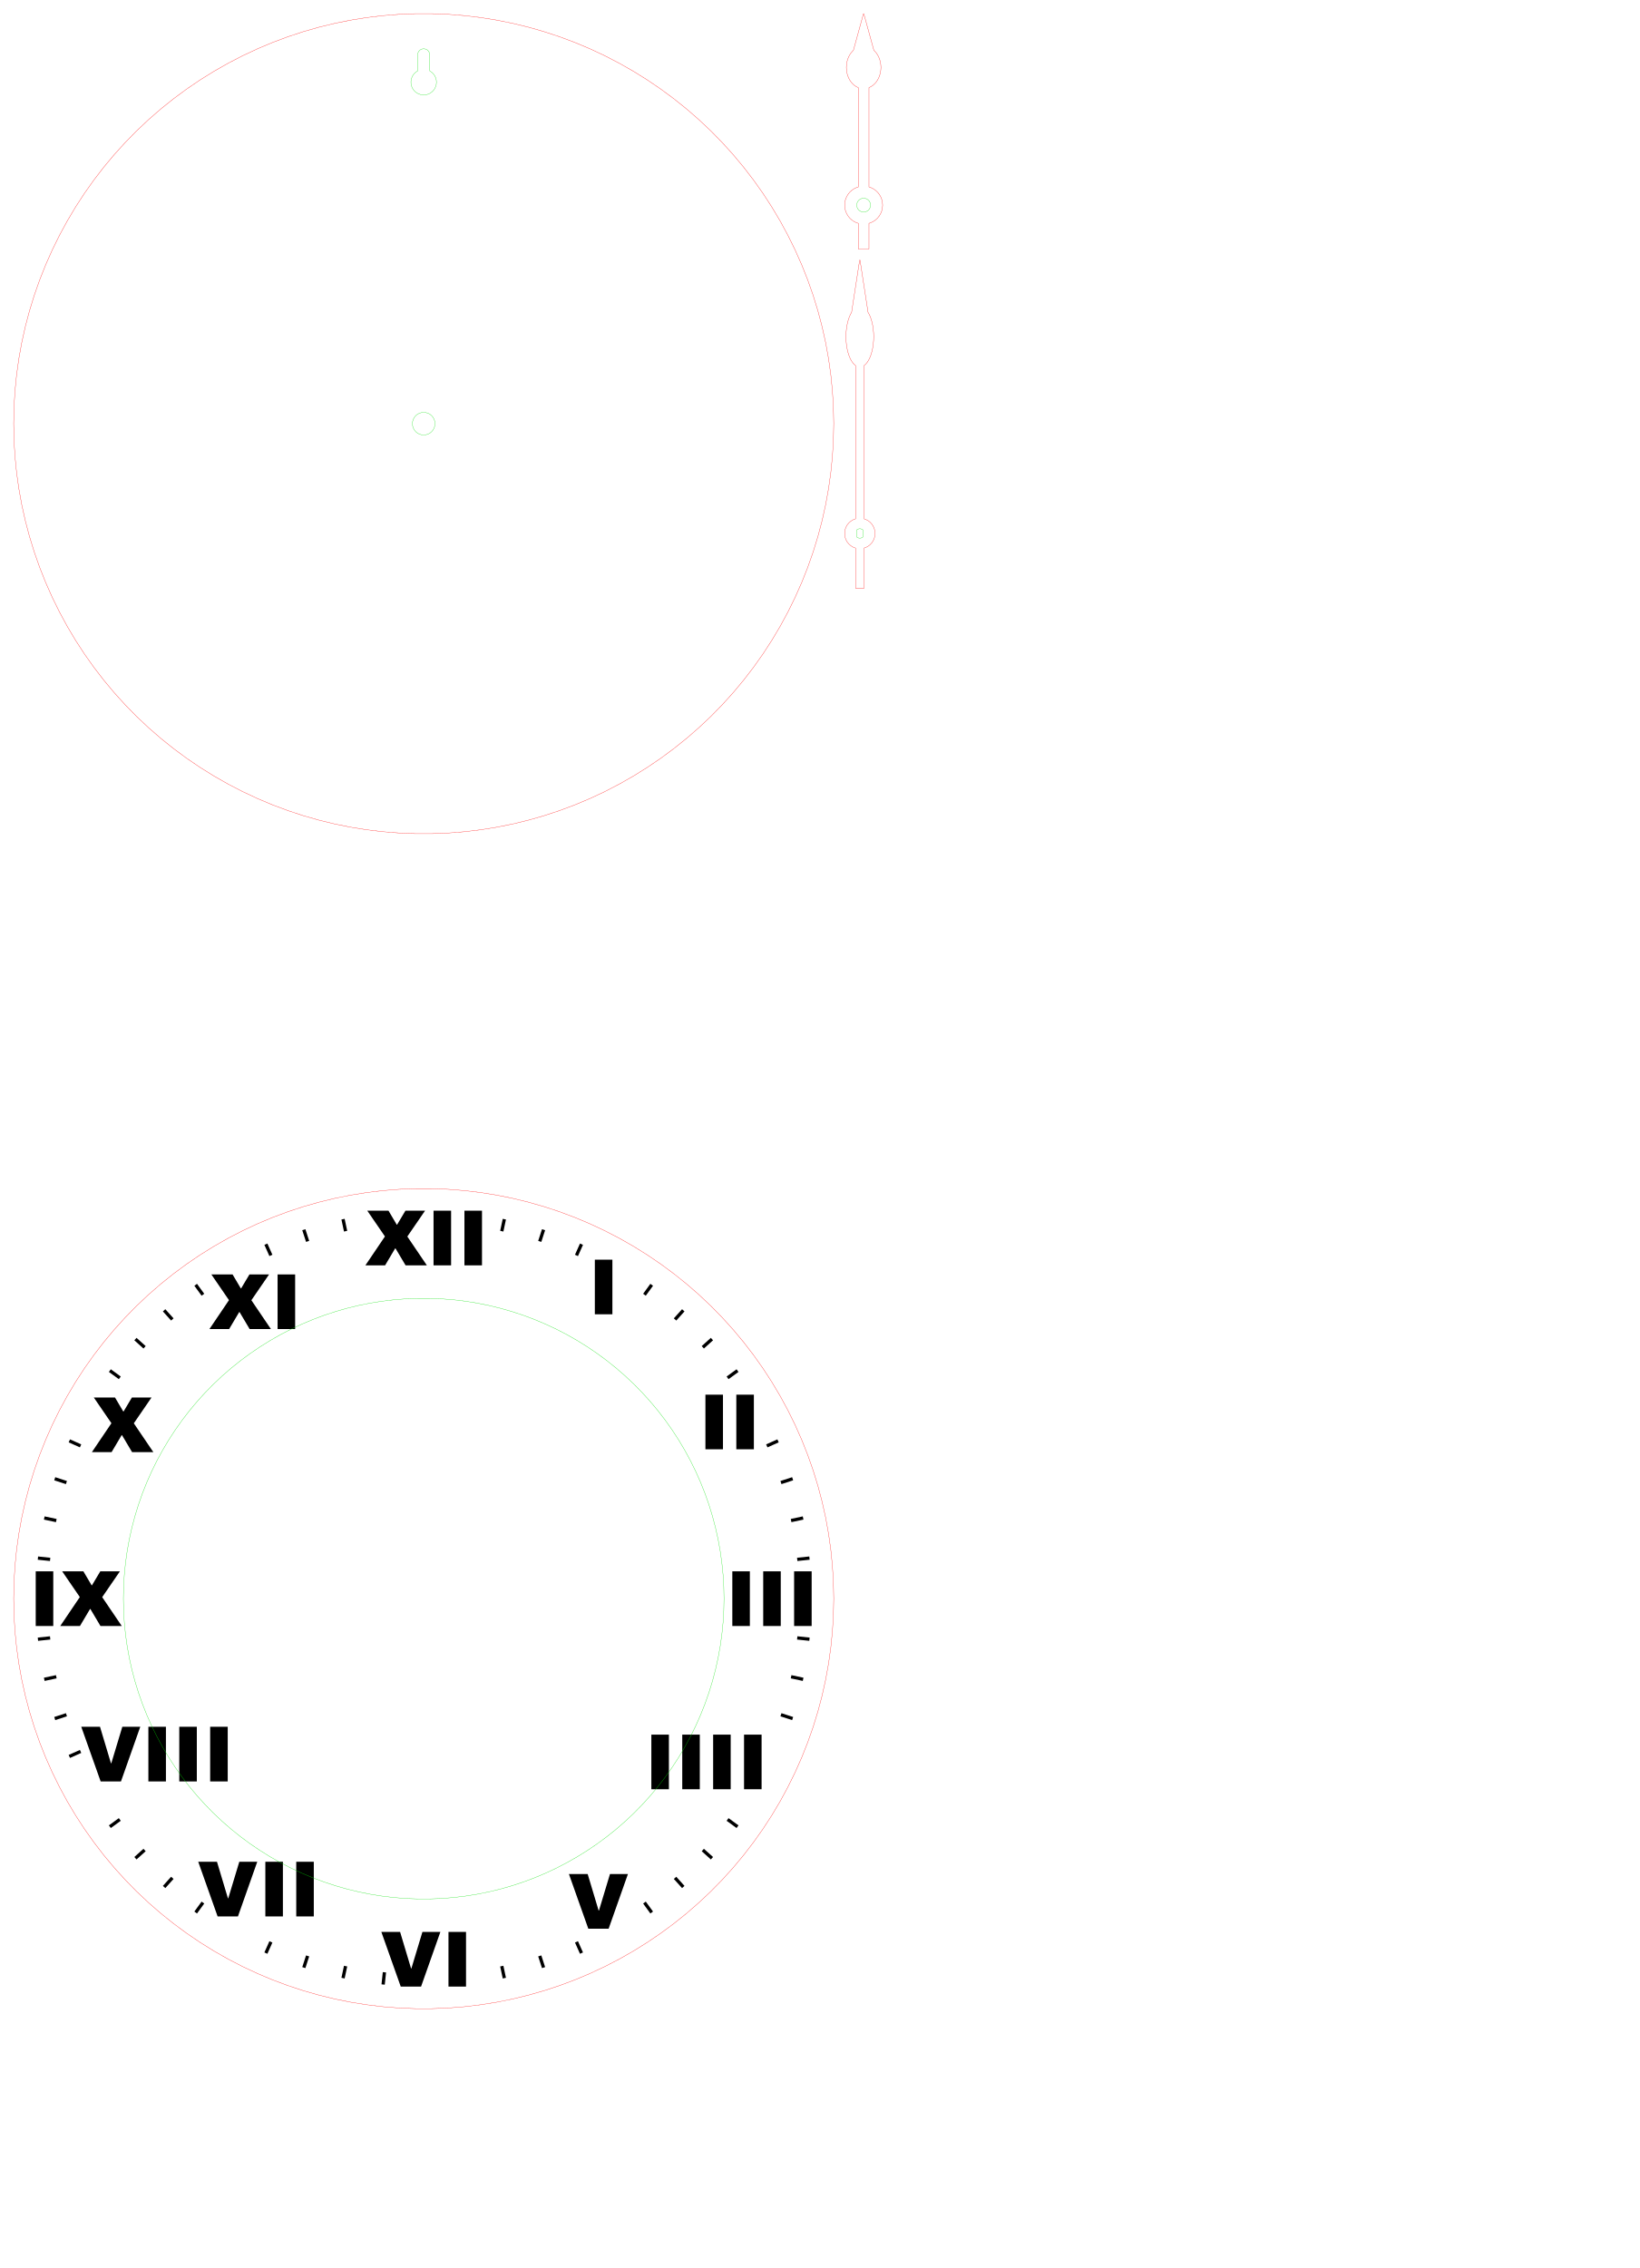
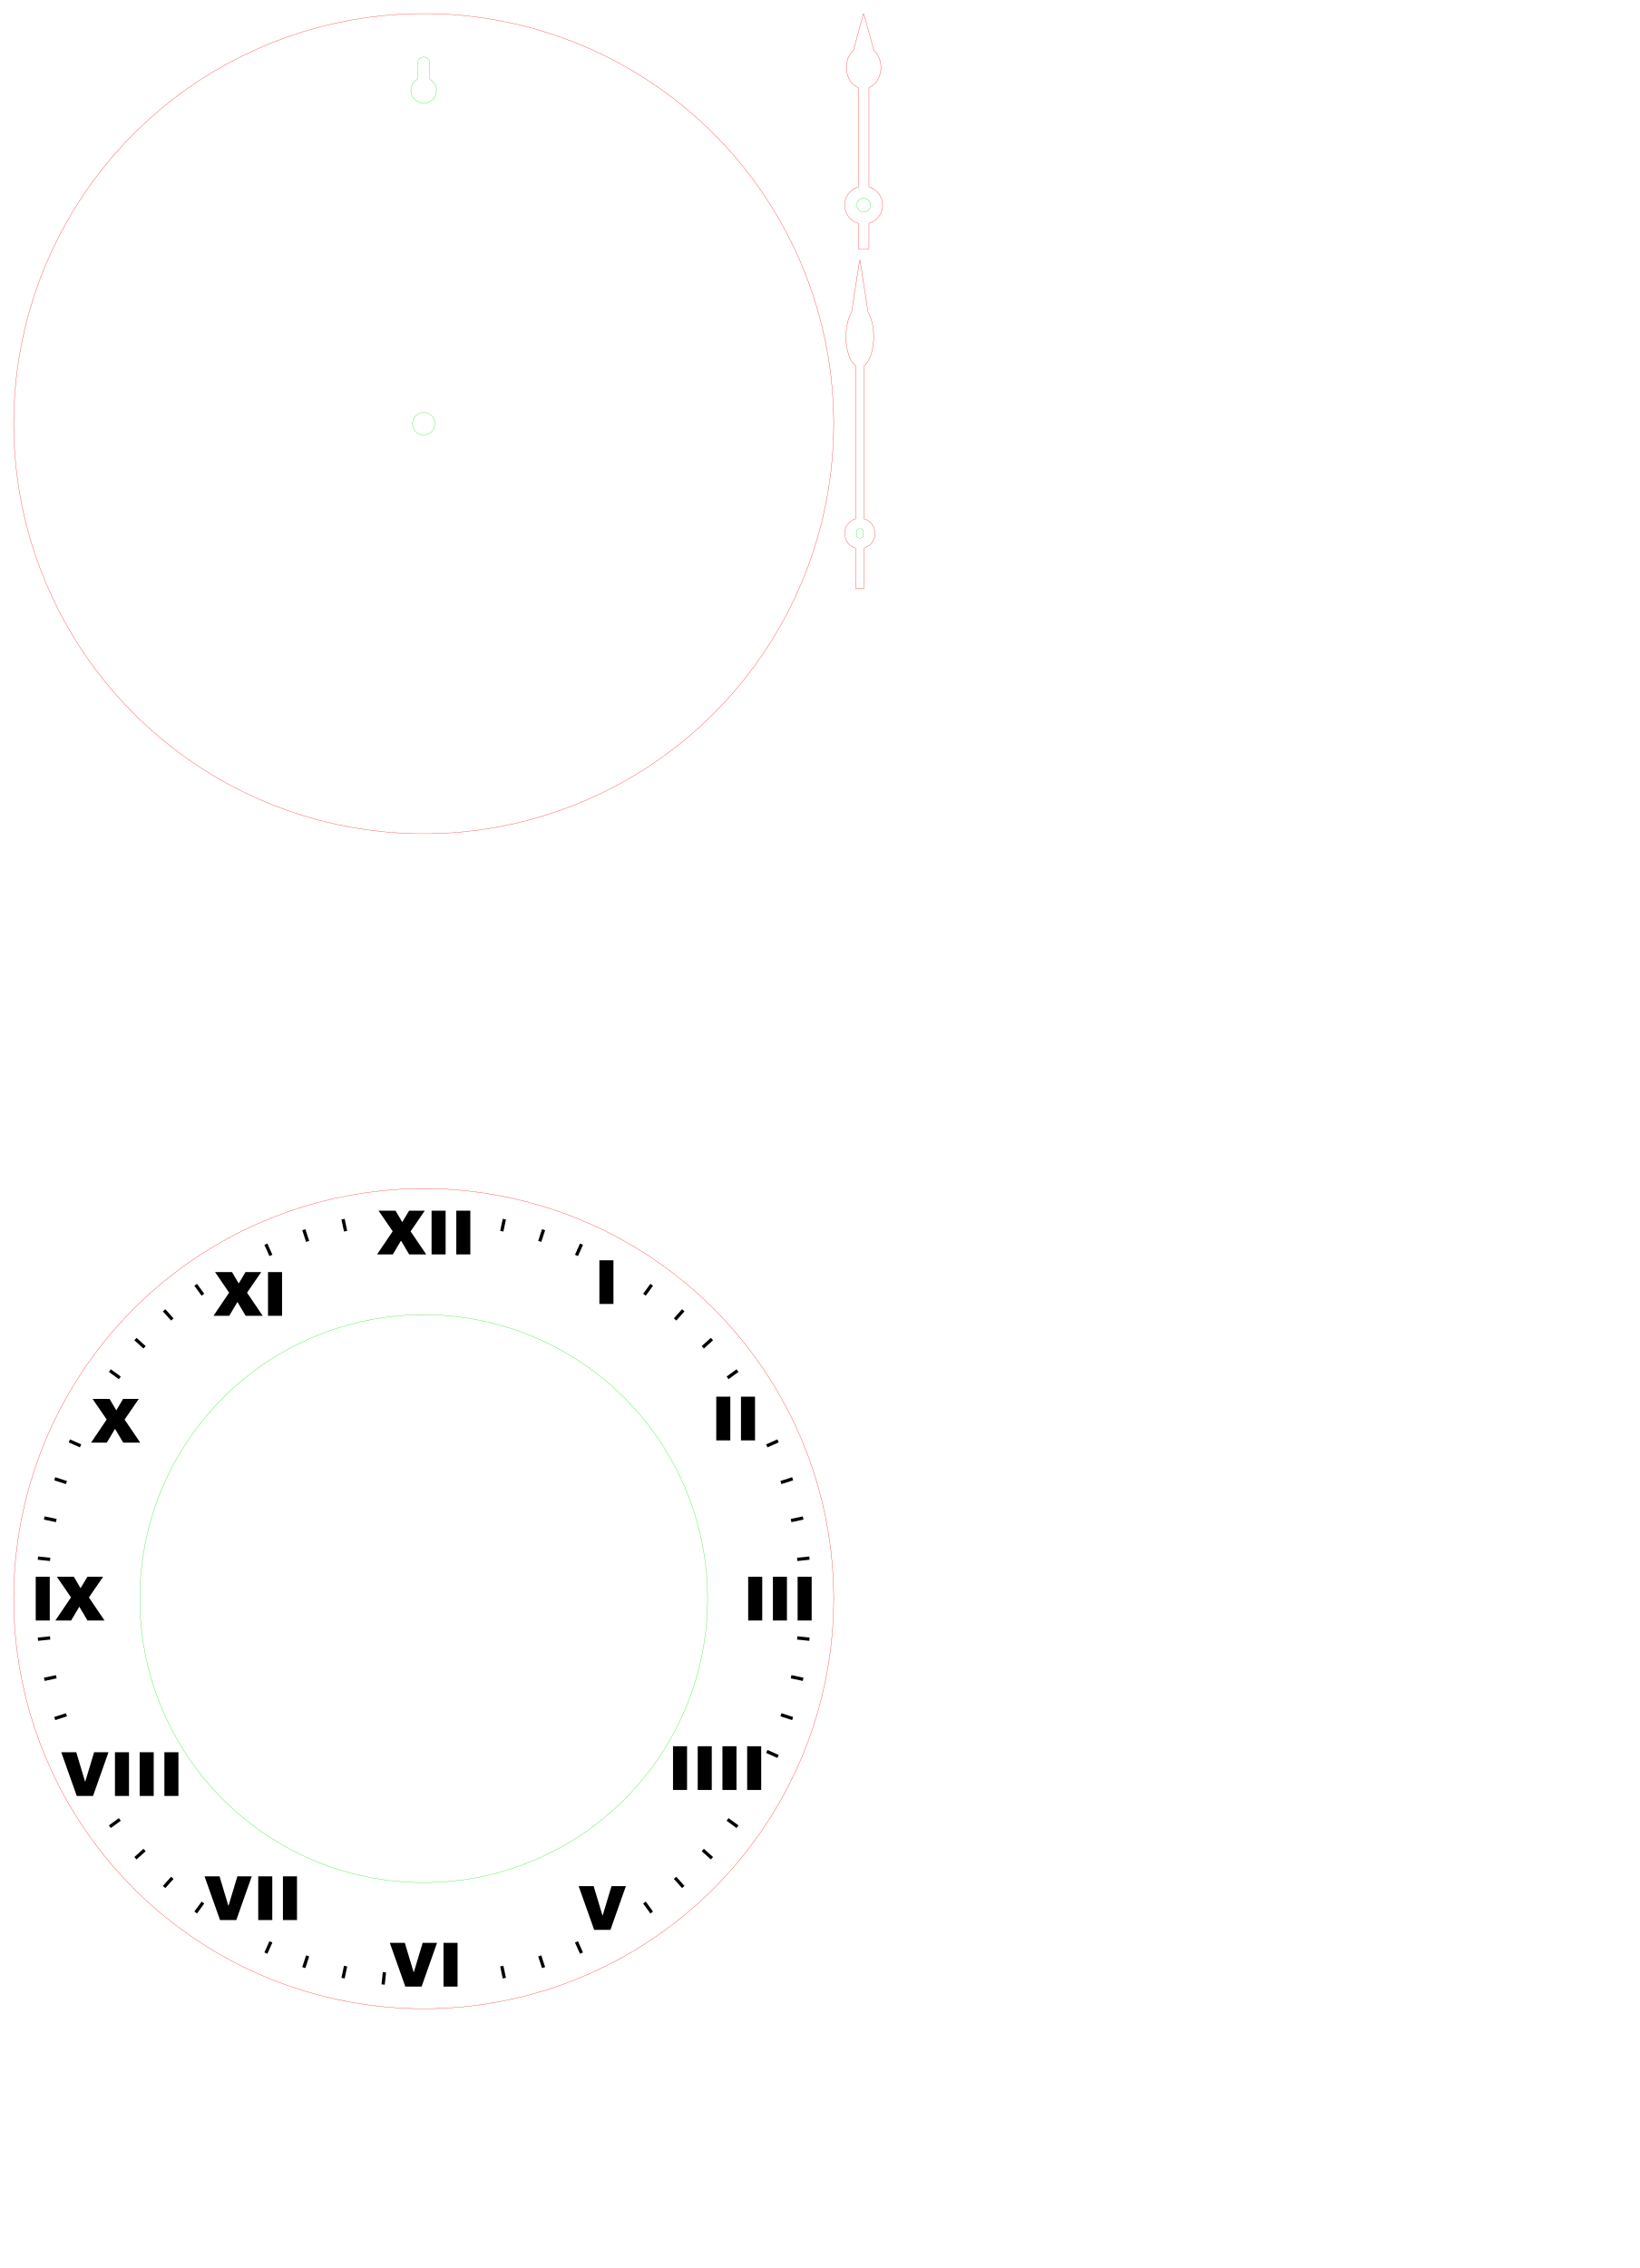
<svg xmlns="http://www.w3.org/2000/svg" width="600mm" height="830mm" viewBox="0 0 600 830">
  <g id="labels" fill="#000000" fill-rule="evenodd" stroke="none">
-     <path d="M184.007,446.044 L185.181,446.294 L184.245,450.695 L183.072,450.446 Z M198.376,449.837 L199.517,450.207 L198.127,454.487 L196.985,454.116 Z M212.282,455.081 L213.378,455.569 L211.548,459.68 L210.452,459.192 Z M238.04,469.832 L239.011,470.537 L236.366,474.178 L235.395,473.473 Z M249.641,479.122 L250.532,479.925 L247.521,483.27 L246.63,482.467 Z M260.178,489.602 L260.981,490.494 L257.637,493.505 L256.834,492.613 Z M269.587,501.105 L270.293,502.076 L266.652,504.721 L265.947,503.75 Z M284.527,526.752 L285.016,527.849 L280.905,529.679 L280.416,528.583 Z M289.929,540.597 L290.3,541.739 L286.021,543.129 L285.65,541.988 Z M293.825,554.939 L294.074,556.113 L289.672,557.049 L289.423,555.875 Z M296.207,569.608 L296.332,570.802 L291.857,571.272 L291.732,570.079 Z M296.332,599.288 L296.207,600.482 L291.732,600.011 L291.857,598.818 Z M294.074,613.977 L293.825,615.151 L289.423,614.215 L289.672,613.041 Z M290.3,628.351 L289.929,629.493 L285.65,628.102 L286.021,626.961 Z M270.293,668.014 L269.587,668.985 L265.947,666.34 L266.652,665.369 Z M260.981,679.596 L260.178,680.488 L256.834,677.477 L257.637,676.585 Z M250.532,690.165 L249.641,690.968 L246.63,687.623 L247.521,686.82 Z M239.011,699.553 L238.04,700.258 L235.395,696.617 L236.366,695.912 Z M213.378,714.521 L212.282,715.009 L210.452,710.898 L211.548,710.41 Z M199.517,719.883 L198.376,720.253 L196.985,715.974 L198.127,715.603 Z M185.181,723.796 L184.007,724.046 L183.072,719.644 L184.245,719.395 Z M140.83,726.316 L139.637,726.191 L140.107,721.715 L141.3,721.841 Z M126.143,724.046 L124.969,723.796 L125.905,719.395 L127.078,719.644 Z M111.774,720.253 L110.633,719.883 L112.023,715.603 L113.165,715.974 Z M97.868,715.009 L96.772,714.521 L98.602,710.41 L99.698,710.898 Z M72.11,700.258 L71.139,699.553 L73.784,695.912 L74.755,696.617 Z M60.509,690.968 L59.618,690.165 L62.629,686.82 L63.52,687.623 Z M49.972,680.488 L49.169,679.596 L52.513,676.585 L53.316,677.477 Z M40.563,668.985 L39.857,668.014 L43.498,665.369 L44.203,666.34 Z M25.623,643.338 L25.134,642.241 L29.245,640.411 L29.734,641.507 Z M20.221,629.493 L19.85,628.351 L24.129,626.961 L24.5,628.102 Z M16.325,615.151 L16.076,613.977 L20.478,613.041 L20.727,614.215 Z M13.943,600.482 L13.818,599.288 L18.293,598.818 L18.418,600.011 Z M13.818,570.802 L13.943,569.608 L18.418,570.079 L18.293,571.272 Z M16.076,556.113 L16.325,554.939 L20.727,555.875 L20.478,557.049 Z M19.85,541.739 L20.221,540.597 L24.5,541.988 L24.129,543.129 Z M25.134,527.849 L25.623,526.752 L29.734,528.583 L29.245,529.679 Z M39.857,502.076 L40.563,501.105 L44.203,503.75 L43.498,504.721 Z M49.169,490.494 L49.972,489.602 L53.316,492.613 L52.513,493.505 Z M59.618,479.925 L60.509,479.122 L63.52,482.467 L62.629,483.27 Z M71.139,470.537 L72.11,469.832 L74.755,473.473 L73.784,474.178 Z M96.772,455.569 L97.868,455.081 L99.698,459.192 L98.602,459.68 Z M110.633,450.207 L111.774,449.837 L113.165,454.116 L112.023,454.487 Z M124.969,446.294 L126.143,446.044 L127.078,450.446 L125.905,450.695 Z M176.413,463.075 L169.987,463.075 L169.987,443.075 L176.413,443.075 Z M165.105,463.075 L158.68,463.075 L158.68,443.075 L165.105,443.075 Z M145.221,448.191 L145.337,448.191 L148.389,443.075 L155.57,443.075 L149.087,452.523 L156.237,463.075 L148.448,463.075 L144.755,456.854 L144.639,456.854 L140.948,463.075 L133.737,463.075 L140.889,452.494 L134.436,443.075 L142.198,443.075 Z M224.141,480.983 L217.717,480.983 L217.717,460.983 L224.141,460.983 Z M275.923,530.392 L269.499,530.392 L269.499,510.392 L275.923,510.392 Z M264.615,530.392 L258.191,530.392 L258.191,510.392 L264.615,510.392 Z M297.075,595.045 L290.65,595.045 L290.65,575.045 L297.075,575.045 Z M285.766,595.045 L279.342,595.045 L279.342,575.045 L285.766,575.045 Z M274.458,595.045 L268.034,595.045 L268.034,575.045 L274.458,575.045 Z M278.75,654.801 L272.325,654.801 L272.325,634.801 L278.75,634.801 Z M267.442,654.801 L261.017,654.801 L261.017,634.801 L267.442,634.801 Z M256.133,654.801 L249.709,654.801 L249.709,634.801 L256.133,634.801 Z M244.825,654.801 L238.401,654.801 L238.401,634.801 L244.825,634.801 Z M219.104,699.193 L219.221,699.193 L223.261,685.821 L229.831,685.821 L222.767,705.821 L215.325,705.821 L208.232,685.821 L215.093,685.821 Z M170.57,727.015 L164.145,727.015 L164.145,707.015 L170.57,707.015 Z M150.453,720.387 L150.57,720.387 L154.61,707.015 L161.18,707.015 L154.116,727.015 L146.674,727.015 L139.581,707.015 L146.442,707.015 Z M114.854,701.34 L108.429,701.34 L108.429,681.34 L114.854,681.34 Z M103.546,701.34 L97.121,701.34 L97.121,681.34 L103.546,681.34 Z M83.429,694.712 L83.546,694.712 L87.586,681.34 L94.156,681.34 L87.092,701.34 L79.65,701.34 L72.557,681.34 L79.418,681.34 Z M83.348,651.931 L76.923,651.931 L76.923,631.931 L83.348,631.931 Z M72.04,651.931 L65.615,651.931 L65.615,631.931 L72.04,631.931 Z M60.732,651.931 L54.307,651.931 L54.307,631.931 L60.732,631.931 Z M40.615,645.303 L40.732,645.303 L44.772,631.931 L51.342,631.931 L44.278,651.931 L36.836,651.931 L29.743,631.931 L36.604,631.931 Z M33.54,580.161 L33.656,580.161 L36.709,575.045 L43.889,575.045 L37.406,584.493 L44.557,595.045 L36.767,595.045 L33.075,588.824 L32.959,588.824 L29.267,595.045 L22.057,595.045 L29.209,584.464 L22.755,575.045 L30.517,575.045 Z M19.499,595.045 L13.075,595.045 L13.075,575.045 L19.499,575.045 Z M45.114,516.541 L45.23,516.541 L48.282,511.425 L55.463,511.425 L48.98,520.873 L56.131,531.425 L48.341,531.425 L44.649,525.204 L44.532,525.204 L40.841,531.425 L33.631,531.425 L40.782,520.844 L34.329,511.425 L42.091,511.425 Z M108.023,486.383 L101.598,486.383 L101.598,466.383 L108.023,466.383 Z M88.139,471.499 L88.255,471.499 L91.307,466.383 L98.488,466.383 L92.005,475.831 L99.156,486.383 L91.366,486.383 L87.674,480.162 L87.557,480.162 L83.866,486.383 L76.656,486.383 L83.807,475.802 L77.354,466.383 L85.116,466.383 Z" />
+     <path d="M184.007,446.044 L185.181,446.294 L184.245,450.695 L183.072,450.446 Z M198.376,449.837 L199.517,450.207 L198.127,454.487 L196.985,454.116 Z M212.282,455.081 L213.378,455.569 L211.548,459.68 L210.452,459.192 Z M238.04,469.832 L239.011,470.537 L236.366,474.178 L235.395,473.473 Z M249.641,479.122 L250.532,479.925 L247.521,483.27 L246.63,482.467 Z M260.178,489.602 L260.981,490.494 L257.637,493.505 L256.834,492.613 Z M269.587,501.105 L270.293,502.076 L266.652,504.721 L265.947,503.75 Z M284.527,526.752 L285.016,527.849 L280.905,529.679 L280.416,528.583 Z M289.929,540.597 L290.3,541.739 L286.021,543.129 L285.65,541.988 Z M293.825,554.939 L294.074,556.113 L289.672,557.049 L289.423,555.875 Z M296.207,569.608 L296.332,570.802 L291.857,571.272 L291.732,570.079 Z M296.332,599.288 L296.207,600.482 L291.732,600.011 L291.857,598.818 Z M294.074,613.977 L293.825,615.151 L289.423,614.215 L289.672,613.041 Z M290.3,628.351 L289.929,629.493 L285.65,628.102 L286.021,626.961 Z M285.016,642.241 L284.527,643.338 L280.416,641.507 L280.905,640.411 Z M270.293,668.014 L269.587,668.985 L265.947,666.34 L266.652,665.369 Z M260.981,679.596 L260.178,680.488 L256.834,677.477 L257.637,676.585 Z M250.532,690.165 L249.641,690.968 L246.63,687.623 L247.521,686.82 Z M239.011,699.553 L238.04,700.258 L235.395,696.617 L236.366,695.912 Z M213.378,714.521 L212.282,715.009 L210.452,710.898 L211.548,710.41 Z M199.517,719.883 L198.376,720.253 L196.985,715.974 L198.127,715.603 Z M185.181,723.796 L184.007,724.046 L183.072,719.644 L184.245,719.395 Z M140.83,726.316 L139.637,726.191 L140.107,721.715 L141.3,721.841 Z M126.143,724.046 L124.969,723.796 L125.905,719.395 L127.078,719.644 Z M111.774,720.253 L110.633,719.883 L112.023,715.603 L113.165,715.974 Z M97.868,715.009 L96.772,714.521 L98.602,710.41 L99.698,710.898 Z M72.11,700.258 L71.139,699.553 L73.784,695.912 L74.755,696.617 Z M60.509,690.968 L59.618,690.165 L62.629,686.82 L63.52,687.623 Z M49.972,680.488 L49.169,679.596 L52.513,676.585 L53.316,677.477 Z M40.563,668.985 L39.857,668.014 L43.498,665.369 L44.203,666.34 Z M20.221,629.493 L19.85,628.351 L24.129,626.961 L24.5,628.102 Z M16.325,615.151 L16.076,613.977 L20.478,613.041 L20.727,614.215 Z M13.943,600.482 L13.818,599.288 L18.293,598.818 L18.418,600.011 Z M13.818,570.802 L13.943,569.608 L18.418,570.079 L18.293,571.272 Z M16.076,556.113 L16.325,554.939 L20.727,555.875 L20.478,557.049 Z M19.85,541.739 L20.221,540.597 L24.5,541.988 L24.129,543.129 Z M25.134,527.849 L25.623,526.752 L29.734,528.583 L29.245,529.679 Z M39.857,502.076 L40.563,501.105 L44.203,503.75 L43.498,504.721 Z M49.169,490.494 L49.972,489.602 L53.316,492.613 L52.513,493.505 Z M59.618,479.925 L60.509,479.122 L63.52,482.467 L62.629,483.27 Z M71.139,470.537 L72.11,469.832 L74.755,473.473 L73.784,474.178 Z M96.772,455.569 L97.868,455.081 L99.698,459.192 L98.602,459.68 Z M110.633,450.207 L111.774,449.837 L113.165,454.116 L112.023,454.487 Z M124.969,446.294 L126.143,446.044 L127.078,450.446 L125.905,450.695 Z M172.145,459.075 L167.005,459.075 L167.005,443.075 L172.145,443.075 Z M163.098,459.075 L157.959,459.075 L157.959,443.075 L163.098,443.075 Z M147.191,447.168 L147.284,447.168 L149.726,443.075 L155.47,443.075 L150.284,450.633 L156.005,459.075 L149.772,459.075 L146.819,454.098 L146.726,454.098 L143.772,459.075 L138.005,459.075 L143.726,450.61 L138.563,443.075 L144.772,443.075 Z M224.525,477.205 L219.385,477.205 L219.385,461.205 L224.525,461.205 Z M276.346,527.125 L271.206,527.125 L271.206,511.125 L276.346,511.125 Z M267.299,527.125 L262.159,527.125 L262.159,511.125 L267.299,511.125 Z M297.075,593.045 L291.936,593.045 L291.936,577.045 L297.075,577.045 Z M288.029,593.045 L282.889,593.045 L282.889,577.045 L288.029,577.045 Z M278.982,593.045 L273.842,593.045 L273.842,577.045 L278.982,577.045 Z M278.607,655.048 L273.467,655.048 L273.467,639.048 L278.607,639.048 Z M269.56,655.048 L264.421,655.048 L264.421,639.048 L269.56,639.048 Z M260.514,655.048 L255.374,655.048 L255.374,639.048 L260.514,639.048 Z M251.467,655.048 L246.327,655.048 L246.327,639.048 L251.467,639.048 Z M220.496,700.955 L220.589,700.955 L223.822,690.257 L229.077,690.257 L223.426,706.257 L217.473,706.257 L211.798,690.257 L217.287,690.257 Z M167.471,727.015 L162.332,727.015 L162.332,711.015 L167.471,711.015 Z M151.378,721.713 L151.471,721.713 L154.704,711.015 L159.959,711.015 L154.308,727.015 L148.355,727.015 L142.68,711.015 L148.169,711.015 Z M108.701,702.672 L103.561,702.672 L103.561,686.672 L108.701,686.672 Z M99.654,702.672 L94.515,702.672 L94.515,686.672 L99.654,686.672 Z M83.561,697.37 L83.654,697.37 L86.887,686.672 L92.142,686.672 L86.491,702.672 L80.538,702.672 L74.863,686.672 L80.352,686.672 Z M65.307,657.252 L60.168,657.252 L60.168,641.252 L65.307,641.252 Z M56.261,657.252 L51.121,657.252 L51.121,641.252 L56.261,641.252 Z M47.214,657.252 L42.075,657.252 L42.075,641.252 L47.214,641.252 Z M31.121,651.95 L31.214,651.95 L34.447,641.252 L39.702,641.252 L34.051,657.252 L28.098,657.252 L22.423,641.252 L27.912,641.252 Z M29.448,581.138 L29.541,581.138 L31.982,577.045 L37.727,577.045 L32.541,584.603 L38.262,593.045 L32.029,593.045 L29.075,588.068 L28.982,588.068 L26.029,593.045 L20.262,593.045 L25.982,584.58 L20.82,577.045 L27.029,577.045 Z M18.215,593.045 L13.075,593.045 L13.075,577.045 L18.215,577.045 Z M42.514,516.043 L42.607,516.043 L45.049,511.95 L50.793,511.95 L45.607,519.508 L51.328,527.95 L45.095,527.95 L42.142,522.973 L42.049,522.973 L39.095,527.95 L33.328,527.95 L39.049,519.485 L33.886,511.95 L40.095,511.95 Z M103.235,481.525 L98.096,481.525 L98.096,465.525 L103.235,465.525 Z M87.328,469.618 L87.421,469.618 L89.863,465.525 L95.607,465.525 L90.421,473.083 L96.142,481.525 L89.909,481.525 L86.956,476.548 L86.863,476.548 L83.909,481.525 L78.142,481.525 L83.863,473.06 L78.7,465.525 L84.909,465.525 Z" />
  </g>
  <g id="slots" fill="none" stroke="#00E000" stroke-width="0.1">
    <path d="M154.791,150.93 L154.236,151.006 L153.698,151.158 L153.176,151.384 L152.694,151.677 L152.261,152.028 L151.872,152.445 L151.553,152.897 L151.293,153.401 L151.102,153.937 L150.989,154.478 L150.95,155.044 L150.989,155.611 L151.102,156.153 L151.293,156.689 L151.552,157.191 L151.872,157.645 L152.261,158.062 L152.694,158.413 L153.176,158.706 L153.698,158.932 L154.236,159.084 L154.791,159.16 L155.359,159.16 L155.914,159.084 L156.452,158.932 L156.974,158.706 L157.456,158.413 L157.889,158.062 L158.278,157.645 L158.598,157.191 L158.857,156.689 L159.048,156.153 L159.161,155.611 L159.2,155.044 L159.161,154.478 L159.048,153.937 L158.857,153.401 L158.597,152.897 L158.278,152.445 L157.889,152.028 L157.456,151.677 L156.974,151.384 L156.452,151.158 L155.914,151.006 L155.359,150.93 Z" />
-     <path d="M154.388,17.959 L153.767,18.276 L153.276,18.767 L152.96,19.388 L152.85,20.081 L152.85,25.94 L152.81,26.006 L152.503,26.171 L151.843,26.697 L151.289,27.332 L150.863,28.045 L150.569,28.829 L150.419,29.656 L150.419,30.493 L150.569,31.32 L150.863,32.105 L151.293,32.823 L151.839,33.449 L152.503,33.978 L153.238,34.373 L154.034,34.633 L154.863,34.745 L155.703,34.707 L156.518,34.521 L157.291,34.19 L157.991,33.728 L158.594,33.151 L159.087,32.474 L159.454,31.711 L159.674,30.913 L159.749,30.075 L159.674,29.235 L159.452,28.435 L159.088,27.677 L158.594,26.998 L157.991,26.421 L157.334,25.987 L157.3,25.924 L157.3,20.081 L157.19,19.388 L156.874,18.767 L156.383,18.276 L155.762,17.959 L155.075,17.851 Z" />
+     <path d="M154.388,20.959 L153.767,21.276 L153.276,21.767 L152.96,22.388 L152.85,23.081 L152.85,28.94 L152.81,29.006 L152.503,29.171 L151.843,29.697 L151.289,30.332 L150.863,31.045 L150.569,31.829 L150.419,32.656 L150.419,33.493 L150.569,34.32 L150.863,35.105 L151.293,35.823 L151.839,36.449 L152.503,36.978 L153.238,37.373 L154.034,37.633 L154.863,37.745 L155.703,37.707 L156.518,37.521 L157.291,37.19 L157.991,36.728 L158.594,36.151 L159.087,35.474 L159.454,34.711 L159.674,33.913 L159.749,33.075 L159.674,32.237 L159.452,31.435 L159.088,30.677 L158.594,29.998 L157.991,29.421 L157.334,28.987 L157.3,28.924 L157.3,23.081 L157.19,22.388 L156.874,21.767 L156.383,21.276 L155.762,20.959 L155.075,20.851 Z" />
    <path d="M315.659,72.588 L315.239,72.701 L314.835,72.889 L314.479,73.138 L314.164,73.453 L313.915,73.809 L313.727,74.213 L313.614,74.633 L313.576,75.074 L313.614,75.515 L313.727,75.935 L313.915,76.339 L314.164,76.695 L314.479,77.01 L314.835,77.259 L315.239,77.447 L315.659,77.56 L316.1,77.598 L316.541,77.56 L316.961,77.447 L317.365,77.259 L317.721,77.01 L318.036,76.695 L318.285,76.339 L318.473,75.935 L318.586,75.515 L318.624,75.074 L318.586,74.633 L318.473,74.213 L318.285,73.809 L318.036,73.453 L317.721,73.138 L317.365,72.889 L316.961,72.701 L316.541,72.588 L316.1,72.55 Z" />
    <path d="M314.524,193.509 L314.175,193.583 L313.843,193.731 L313.58,193.921 L313.58,196.527 L313.843,196.717 L314.175,196.865 L314.524,196.939 L314.886,196.939 L315.235,196.865 L315.567,196.717 L315.83,196.527 L315.83,193.921 L315.567,193.731 L315.235,193.583 L314.886,193.509 Z" />
-     <path d="M122.764,479.984 L118.633,481.345 L114.519,482.883 L110.506,484.569 L106.55,486.419 L102.657,488.432 L98.854,490.594 L98.854,490.595 L95.15,492.901 L91.53,495.357 L88.018,497.953 L84.604,500.691 L81.307,503.559 L78.138,506.544 L75.055,509.689 L72.141,512.907 L69.325,516.279 L66.678,519.717 L64.142,523.297 L61.747,526.979 L61.746,526.979 L59.53,530.704 L59.531,530.704 L57.436,534.565 L55.513,538.471 L53.734,542.48 L52.118,546.553 L50.671,550.672 L49.391,554.834 L48.273,559.065 L48.272,559.065 L47.323,563.334 L46.547,567.628 L45.936,571.983 L45.937,571.983 L45.506,576.301 L45.245,580.673 L45.158,585.046 L45.245,589.417 L45.506,593.789 L45.937,598.107 L45.936,598.107 L46.547,602.462 L47.323,606.756 L48.272,611.025 L48.273,611.025 L49.391,615.256 L50.671,619.418 L52.118,623.537 L53.734,627.61 L55.513,631.619 L57.436,635.525 L59.531,639.386 L59.53,639.386 L61.746,643.111 L61.747,643.111 L64.142,646.793 L66.678,650.373 L69.325,653.811 L72.141,657.183 L75.055,660.401 L78.138,663.546 L81.307,666.531 L84.604,669.399 L88.018,672.137 L91.53,674.733 L95.15,677.189 L98.854,679.495 L98.854,679.496 L102.657,681.658 L106.55,683.671 L110.506,685.521 L114.519,687.207 L118.633,688.745 L122.764,690.106 L126.977,691.31 L131.225,692.342 L135.517,693.208 L139.814,693.897 L144.163,694.419 L144.163,694.418 L148.548,694.768 L152.88,694.94 L157.27,694.94 L161.602,694.768 L165.987,694.418 L165.987,694.419 L170.336,693.897 L174.633,693.208 L178.925,692.342 L183.173,691.31 L187.386,690.106 L191.517,688.745 L195.631,687.207 L199.644,685.521 L203.6,683.671 L207.493,681.658 L211.296,679.496 L211.296,679.495 L215,677.189 L218.62,674.733 L222.132,672.137 L225.546,669.399 L228.843,666.531 L232.012,663.546 L235.095,660.401 L238.009,657.183 L240.825,653.811 L243.472,650.373 L246.008,646.793 L248.403,643.111 L248.404,643.111 L250.62,639.386 L250.619,639.386 L252.714,635.525 L254.637,631.619 L256.416,627.61 L258.032,623.537 L259.479,619.418 L260.759,615.256 L261.877,611.025 L261.878,611.025 L262.827,606.756 L263.603,602.462 L264.214,598.107 L264.213,598.107 L264.644,593.789 L264.905,589.417 L264.992,585.044 L264.905,580.67 L264.644,576.298 L264.213,571.983 L264.214,571.983 L263.603,567.628 L262.826,563.331 L261.878,559.065 L261.877,559.065 L260.758,554.831 L259.478,550.669 L258.031,546.55 L256.415,542.478 L254.637,538.471 L252.714,534.565 L250.619,530.704 L250.62,530.704 L248.404,526.979 L248.403,526.979 L246.008,523.297 L243.47,519.714 L240.825,516.279 L238.007,512.905 L235.095,509.689 L232.012,506.544 L228.841,503.557 L225.544,500.689 L222.132,497.953 L218.617,495.355 L215,492.901 L211.296,490.595 L211.296,490.594 L207.493,488.432 L203.598,486.418 L199.644,484.569 L195.631,482.883 L191.514,481.344 L187.386,479.984 L183.173,478.78 L178.925,477.748 L174.633,476.882 L170.336,476.193 L165.987,475.671 L165.987,475.672 L161.602,475.322 L157.27,475.15 L152.88,475.15 L148.548,475.322 L144.163,475.672 L144.163,475.671 L139.814,476.193 L135.517,476.882 L131.225,477.748 L126.977,478.78 Z" />
+     <path d="M124.536,485.717 L120.616,487.008 L116.734,488.46 L112.943,490.053 L109.186,491.81 L105.518,493.707 L101.943,495.739 L101.943,495.74 L98.411,497.939 L95.001,500.253 L91.684,502.704 L88.465,505.286 L85.324,508.018 L82.322,510.847 L79.436,513.791 L76.664,516.851 L74.017,520.021 L71.504,523.285 L69.089,526.693 L66.86,530.12 L66.859,530.12 L64.74,533.682 L64.741,533.682 L62.76,537.333 L60.949,541.013 L59.272,544.792 L57.742,548.65 L56.37,552.552 L55.163,556.478 L54.102,560.494 L54.101,560.494 L53.204,564.528 L52.474,568.567 L51.896,572.683 L51.897,572.683 L51.486,576.804 L51.242,580.898 L51.159,585.046 L51.242,589.192 L51.486,593.286 L51.897,597.407 L51.896,597.407 L52.474,601.523 L53.204,605.562 L54.101,609.596 L54.102,609.596 L55.163,613.612 L56.37,617.538 L57.742,621.44 L59.272,625.298 L60.949,629.077 L62.76,632.757 L64.741,636.408 L64.74,636.408 L66.859,639.97 L66.86,639.97 L69.089,643.397 L71.504,646.805 L74.017,650.069 L76.664,653.239 L79.436,656.299 L82.322,659.243 L85.324,662.072 L88.465,664.804 L91.684,667.386 L95.001,669.837 L98.411,672.151 L101.943,674.35 L101.943,674.351 L105.518,676.383 L109.186,678.28 L112.943,680.037 L116.734,681.63 L120.616,683.082 L124.536,684.373 L128.505,685.507 L132.541,686.488 L136.578,687.302 L140.648,687.954 L144.752,688.447 L144.752,688.446 L148.884,688.775 L153.019,688.94 L157.131,688.94 L161.266,688.775 L165.398,688.446 L165.398,688.447 L169.502,687.954 L173.572,687.302 L177.609,686.488 L181.645,685.507 L185.614,684.373 L189.534,683.082 L193.416,681.63 L197.207,680.037 L200.964,678.28 L204.632,676.383 L208.207,674.351 L208.207,674.35 L211.739,672.151 L215.149,669.837 L218.466,667.386 L221.685,664.804 L224.826,662.072 L227.828,659.243 L230.714,656.299 L233.486,653.239 L236.133,650.069 L238.646,646.805 L241.061,643.397 L243.29,639.97 L243.291,639.97 L245.41,636.408 L245.409,636.408 L247.39,632.757 L249.201,629.077 L250.878,625.298 L252.408,621.44 L253.78,617.538 L254.987,613.612 L256.048,609.596 L256.049,609.596 L256.946,605.562 L257.676,601.523 L258.254,597.407 L258.253,597.407 L258.664,593.286 L258.908,589.192 L258.991,585.044 L258.908,580.895 L258.664,576.801 L258.253,572.683 L258.254,572.683 L257.676,568.567 L256.945,564.525 L256.049,560.494 L256.048,560.494 L254.986,556.475 L253.779,552.549 L252.407,548.647 L250.877,544.79 L249.201,541.013 L247.39,537.333 L245.409,533.682 L245.41,533.682 L243.291,530.12 L243.29,530.12 L241.061,526.693 L238.644,523.282 L236.133,520.021 L233.484,516.849 L230.714,513.791 L227.828,510.847 L224.824,508.016 L221.683,505.284 L218.466,502.704 L215.146,500.251 L211.739,497.939 L208.207,495.74 L208.207,495.739 L204.632,493.707 L200.962,491.809 L197.207,490.053 L193.416,488.46 L189.531,487.007 L185.614,485.717 L181.645,484.583 L177.609,483.602 L173.572,482.788 L169.502,482.136 L165.398,481.643 L165.398,481.644 L161.266,481.315 L157.131,481.15 L153.019,481.15 L148.884,481.315 L144.752,481.644 L144.752,481.643 L140.648,482.136 L136.578,482.788 L132.541,483.602 L128.505,484.583 Z" />
  </g>
  <g id="outline" fill="none" stroke="#FF0000" stroke-width="0.1">
    <path d="M164.02,5.237 L164.023,5.237 L169.969,5.711 L169.972,5.712 L175.894,6.422 L175.897,6.422 L181.787,7.366 L181.79,7.366 L187.637,8.545 L187.64,8.546 L193.435,9.955 L193.438,9.956 L199.174,11.595 L199.176,11.596 L204.841,13.462 L204.844,13.463 L210.431,15.552 L210.434,15.553 L215.933,17.863 L215.936,17.864 L221.339,20.391 L221.341,20.392 L226.639,23.132 L226.642,23.134 L231.827,26.082 L231.83,26.083 L236.894,29.235 L236.896,29.237 L241.831,32.587 L241.834,32.589 L246.631,36.133 L246.633,36.134 L251.286,39.867 L251.288,39.869 L255.789,43.783 L255.791,43.785 L260.132,47.875 L260.135,47.877 L264.311,52.136 L264.313,52.139 L268.316,56.561 L268.318,56.563 L272.142,61.141 L272.143,61.143 L275.781,65.869 L275.783,65.872 L279.232,70.739 L279.234,70.741 L282.486,75.741 L282.487,75.744 L285.537,80.87 L285.539,80.872 L288.383,86.114 L288.384,86.117 L291.018,91.469 L291.02,91.472 L293.439,96.924 L293.44,96.926 L295.64,102.47 L295.641,102.473 L297.619,108.101 L297.62,108.104 L299.373,113.805 L299.374,113.808 L300.898,119.574 L300.898,119.577 L302.193,125.4 L302.194,125.403 L303.255,131.272 L303.255,131.275 L304.083,137.182 L304.084,137.185 L304.676,143.12 L304.676,143.123 L305.031,149.078 L305.031,149.081 L305.15,155.044 L305.15,155.046 L305.031,161.009 L305.031,161.012 L304.676,166.967 L304.676,166.97 L304.084,172.905 L304.083,172.908 L303.255,178.815 L303.255,178.818 L302.194,184.687 L302.193,184.69 L300.898,190.513 L300.898,190.516 L299.374,196.282 L299.373,196.285 L297.62,201.986 L297.619,201.989 L295.641,207.617 L295.64,207.62 L293.44,213.164 L293.439,213.166 L291.02,218.618 L291.018,218.621 L288.384,223.973 L288.383,223.976 L285.539,229.218 L285.537,229.22 L282.487,234.346 L282.486,234.349 L279.234,239.349 L279.232,239.351 L275.783,244.218 L275.781,244.221 L272.143,248.947 L272.142,248.949 L268.318,253.527 L268.316,253.529 L264.313,257.951 L264.311,257.954 L260.135,262.213 L260.132,262.215 L255.791,266.305 L255.789,266.307 L251.288,270.221 L251.286,270.223 L246.633,273.956 L246.631,273.957 L241.834,277.501 L241.831,277.503 L236.896,280.853 L236.894,280.855 L231.83,284.007 L231.827,284.008 L226.642,286.956 L226.639,286.958 L221.341,289.698 L221.339,289.699 L215.936,292.226 L215.933,292.227 L210.434,294.537 L210.431,294.538 L204.844,296.627 L204.841,296.628 L199.176,298.494 L199.174,298.495 L193.438,300.134 L193.435,300.135 L187.64,301.544 L187.637,301.545 L181.79,302.724 L181.787,302.724 L175.897,303.668 L175.894,303.668 L169.972,304.378 L169.969,304.379 L164.023,304.853 L164.02,304.853 L158.06,305.09 L152.09,305.09 L146.13,304.853 L146.127,304.853 L140.181,304.379 L140.178,304.378 L134.256,303.668 L134.253,303.668 L128.363,302.724 L128.36,302.724 L122.513,301.545 L122.51,301.544 L116.715,300.135 L116.712,300.134 L110.976,298.495 L110.974,298.494 L105.309,296.628 L105.306,296.627 L99.719,294.538 L99.716,294.537 L94.217,292.227 L94.214,292.226 L88.811,289.699 L88.809,289.698 L83.511,286.958 L83.508,286.956 L78.323,284.008 L78.32,284.007 L73.256,280.855 L73.254,280.853 L68.319,277.503 L68.316,277.501 L63.519,273.957 L63.517,273.956 L58.864,270.223 L58.862,270.221 L54.361,266.307 L54.359,266.305 L50.018,262.215 L50.015,262.213 L45.839,257.954 L45.837,257.951 L41.834,253.529 L41.832,253.527 L38.008,248.949 L38.007,248.947 L34.369,244.221 L34.367,244.218 L30.918,239.351 L30.916,239.349 L27.664,234.349 L27.663,234.346 L24.613,229.22 L24.611,229.218 L21.767,223.976 L21.766,223.973 L19.132,218.621 L19.13,218.618 L16.711,213.166 L16.71,213.164 L14.51,207.62 L14.509,207.617 L12.531,201.989 L12.53,201.986 L10.777,196.285 L10.776,196.282 L9.252,190.516 L9.252,190.513 L7.957,184.69 L7.956,184.687 L6.895,178.818 L6.895,178.815 L6.067,172.908 L6.066,172.905 L5.474,166.97 L5.474,166.967 L5.119,161.012 L5.119,161.009 L5,155.046 L5,155.044 L5.119,149.081 L5.119,149.078 L5.474,143.123 L5.474,143.12 L6.066,137.185 L6.067,137.182 L6.895,131.275 L6.895,131.272 L7.956,125.403 L7.957,125.4 L9.252,119.577 L9.252,119.574 L10.776,113.808 L10.777,113.805 L12.53,108.104 L12.531,108.101 L14.509,102.473 L14.51,102.47 L16.71,96.926 L16.711,96.924 L19.13,91.472 L19.132,91.469 L21.766,86.117 L21.767,86.114 L24.611,80.872 L24.613,80.87 L27.663,75.744 L27.664,75.741 L30.916,70.741 L30.918,70.739 L34.367,65.872 L34.369,65.869 L38.007,61.143 L38.008,61.141 L41.832,56.563 L41.834,56.561 L45.837,52.139 L45.839,52.136 L50.015,47.877 L50.018,47.875 L54.359,43.785 L54.361,43.783 L58.862,39.869 L58.864,39.867 L63.517,36.134 L63.519,36.133 L68.316,32.589 L68.319,32.587 L73.254,29.237 L73.256,29.235 L78.32,26.083 L78.323,26.082 L83.508,23.134 L83.511,23.132 L88.809,20.392 L88.811,20.391 L94.214,17.864 L94.217,17.863 L99.716,15.553 L99.719,15.552 L105.306,13.463 L105.309,13.462 L110.974,11.596 L110.976,11.595 L116.712,9.956 L116.715,9.955 L122.51,8.546 L122.513,8.545 L128.36,7.366 L128.363,7.366 L134.253,6.422 L134.256,6.422 L140.178,5.712 L140.181,5.711 L146.127,5.237 L146.13,5.237 L152.09,5 L158.06,5 Z" />
    <path d="M316.172,5.054 L319.846,18.427 L320.134,18.685 L320.141,18.692 L320.713,19.354 L320.718,19.361 L321.218,20.106 L321.223,20.114 L321.644,20.93 L321.647,20.937 L321.981,21.812 L321.984,21.82 L322.227,22.74 L322.228,22.748 L322.375,23.698 L322.376,23.705 L322.425,24.67 L322.425,24.678 L322.376,25.643 L322.375,25.65 L322.228,26.6 L322.227,26.608 L321.984,27.528 L321.981,27.536 L321.647,28.411 L321.644,28.418 L321.223,29.234 L321.218,29.242 L320.718,29.987 L320.713,29.994 L320.141,30.656 L320.134,30.663 L319.499,31.231 L319.491,31.237 L318.803,31.703 L318.794,31.708 L318.064,32.064 L318.054,32.068 L318.05,32.069 L318.05,68.421 L318.634,68.602 L318.645,68.606 L319.57,69.052 L319.579,69.058 L320.428,69.637 L320.437,69.644 L321.191,70.343 L321.199,70.351 L321.839,71.154 L321.845,71.163 L322.359,72.053 L322.364,72.064 L322.74,73.021 L322.743,73.031 L322.971,74.032 L322.973,74.043 L323.05,75.068 L323.05,75.08 L322.973,76.105 L322.971,76.116 L322.743,77.117 L322.74,77.127 L322.364,78.084 L322.359,78.095 L321.845,78.985 L321.839,78.994 L321.199,79.797 L321.191,79.805 L320.437,80.504 L320.428,80.511 L319.58,81.09 L319.571,81.096 L318.645,81.542 L318.634,81.546 L318.05,81.727 L318.05,91.074 L317.975,91.149 L314.225,91.149 L314.15,91.074 L314.15,81.727 L313.566,81.546 L313.555,81.542 L312.63,81.096 L312.621,81.09 L311.772,80.511 L311.763,80.504 L311.009,79.805 L311.001,79.797 L310.361,78.994 L310.355,78.985 L309.841,78.095 L309.836,78.084 L309.46,77.127 L309.457,77.117 L309.229,76.116 L309.227,76.105 L309.15,75.08 L309.15,75.068 L309.227,74.043 L309.229,74.032 L309.457,73.031 L309.46,73.021 L309.836,72.064 L309.841,72.053 L310.355,71.163 L310.361,71.154 L311.001,70.351 L311.009,70.343 L311.763,69.644 L311.772,69.637 L312.62,69.058 L312.629,69.052 L313.555,68.606 L313.566,68.602 L314.15,68.421 L314.15,32.069 L314.146,32.068 L314.136,32.064 L313.406,31.708 L313.397,31.703 L312.709,31.237 L312.701,31.231 L312.066,30.663 L312.059,30.656 L311.487,29.994 L311.482,29.987 L310.982,29.242 L310.977,29.234 L310.556,28.418 L310.553,28.411 L310.219,27.536 L310.216,27.528 L309.973,26.608 L309.972,26.6 L309.825,25.65 L309.824,25.643 L309.775,24.678 L309.775,24.67 L309.824,23.705 L309.825,23.698 L309.972,22.748 L309.973,22.74 L310.216,21.82 L310.219,21.812 L310.553,20.937 L310.556,20.93 L310.977,20.114 L310.982,20.106 L311.482,19.361 L311.487,19.354 L312.059,18.692 L312.066,18.685 L312.354,18.427 L316.028,5.054 L316.111,5 Z" />
    <path d="M314.779,95.213 L317.72,114.331 L317.956,114.708 L317.96,114.715 L318.418,115.661 L318.42,115.668 L318.82,116.732 L318.822,116.737 L319.159,117.904 L319.16,117.909 L319.427,119.159 L319.428,119.164 L319.622,120.477 L319.623,120.482 L319.741,121.839 L319.741,121.843 L319.78,123.222 L319.78,123.226 L319.741,124.605 L319.741,124.609 L319.623,125.966 L319.622,125.971 L319.428,127.284 L319.427,127.289 L319.16,128.539 L319.159,128.544 L318.822,129.711 L318.82,129.716 L318.42,130.78 L318.418,130.787 L317.96,131.733 L317.956,131.74 L317.448,132.552 L317.442,132.56 L316.892,133.225 L316.883,133.234 L316.299,133.743 L316.286,133.752 L316.28,133.755 L316.28,189.896 L316.778,190.049 L316.79,190.054 L317.623,190.474 L317.634,190.481 L318.384,191.035 L318.393,191.043 L319.038,191.717 L319.046,191.727 L319.569,192.5 L319.575,192.511 L319.959,193.361 L319.964,193.373 L320.199,194.275 L320.201,194.288 L320.28,195.218 L320.28,195.23 L320.201,196.16 L320.199,196.173 L319.964,197.075 L319.959,197.087 L319.575,197.937 L319.569,197.948 L319.046,198.721 L319.038,198.731 L318.393,199.405 L318.384,199.413 L317.634,199.967 L317.623,199.974 L316.79,200.394 L316.778,200.399 L316.28,200.552 L316.28,215.224 L316.205,215.299 L313.205,215.299 L313.13,215.224 L313.13,200.567 L313.078,200.556 L313.066,200.553 L312.201,200.205 L312.19,200.199 L311.396,199.71 L311.385,199.702 L310.684,199.086 L310.676,199.077 L310.09,198.351 L310.083,198.341 L309.628,197.526 L309.622,197.514 L309.311,196.635 L309.308,196.623 L309.151,195.703 L309.15,195.69 L309.15,194.758 L309.151,194.745 L309.308,193.825 L309.311,193.813 L309.622,192.934 L309.628,192.922 L310.083,192.107 L310.09,192.097 L310.676,191.371 L310.684,191.362 L311.385,190.746 L311.396,190.738 L312.19,190.249 L312.201,190.243 L313.066,189.895 L313.078,189.892 L313.13,189.881 L313.13,133.755 L313.124,133.752 L313.111,133.743 L312.527,133.234 L312.518,133.225 L311.968,132.56 L311.962,132.552 L311.454,131.74 L311.45,131.733 L310.992,130.787 L310.99,130.78 L310.59,129.716 L310.588,129.711 L310.251,128.544 L310.25,128.539 L309.983,127.289 L309.982,127.284 L309.788,125.971 L309.787,125.966 L309.669,124.609 L309.669,124.605 L309.63,123.226 L309.63,123.222 L309.669,121.843 L309.669,121.839 L309.787,120.482 L309.788,120.477 L309.982,119.164 L309.983,119.159 L310.25,117.909 L310.251,117.904 L310.588,116.737 L310.59,116.732 L310.99,115.668 L310.992,115.661 L311.45,114.715 L311.454,114.708 L311.69,114.331 L314.631,95.213 L314.707,95.149 Z" />
    <path d="M164.02,435.237 L164.023,435.237 L169.969,435.711 L169.972,435.712 L175.894,436.422 L175.897,436.422 L181.787,437.366 L181.79,437.366 L187.637,438.545 L187.64,438.546 L193.435,439.955 L193.438,439.956 L199.174,441.595 L199.176,441.596 L204.841,443.462 L204.844,443.463 L210.431,445.552 L210.434,445.553 L215.933,447.863 L215.936,447.864 L221.339,450.391 L221.341,450.392 L226.639,453.132 L226.642,453.134 L231.827,456.082 L231.83,456.083 L236.894,459.235 L236.896,459.237 L241.831,462.587 L241.834,462.589 L246.631,466.133 L246.633,466.134 L251.286,469.867 L251.288,469.869 L255.789,473.783 L255.791,473.785 L260.132,477.875 L260.135,477.877 L264.311,482.136 L264.313,482.139 L268.316,486.561 L268.318,486.563 L272.142,491.141 L272.143,491.143 L275.781,495.869 L275.783,495.872 L279.232,500.739 L279.234,500.741 L282.486,505.741 L282.487,505.744 L285.537,510.87 L285.539,510.872 L288.383,516.114 L288.384,516.117 L291.018,521.469 L291.02,521.472 L293.439,526.924 L293.44,526.926 L295.64,532.47 L295.641,532.473 L297.619,538.101 L297.62,538.104 L299.373,543.805 L299.374,543.808 L300.898,549.574 L300.898,549.577 L302.193,555.4 L302.194,555.403 L303.255,561.272 L303.255,561.275 L304.083,567.182 L304.084,567.185 L304.676,573.12 L304.676,573.123 L305.031,579.078 L305.031,579.081 L305.15,585.044 L305.15,585.046 L305.031,591.009 L305.031,591.012 L304.676,596.967 L304.676,596.97 L304.084,602.905 L304.083,602.908 L303.255,608.815 L303.255,608.818 L302.194,614.687 L302.193,614.69 L300.898,620.513 L300.898,620.516 L299.374,626.282 L299.373,626.285 L297.62,631.986 L297.619,631.989 L295.641,637.617 L295.64,637.62 L293.44,643.164 L293.439,643.166 L291.02,648.618 L291.018,648.621 L288.384,653.973 L288.383,653.976 L285.539,659.218 L285.537,659.22 L282.487,664.346 L282.486,664.349 L279.234,669.349 L279.232,669.351 L275.783,674.218 L275.781,674.221 L272.143,678.947 L272.142,678.949 L268.318,683.527 L268.316,683.529 L264.313,687.951 L264.311,687.954 L260.135,692.213 L260.132,692.215 L255.791,696.305 L255.789,696.307 L251.288,700.221 L251.286,700.223 L246.633,703.956 L246.631,703.957 L241.834,707.501 L241.831,707.503 L236.896,710.853 L236.894,710.855 L231.83,714.007 L231.827,714.008 L226.642,716.956 L226.639,716.958 L221.341,719.698 L221.339,719.699 L215.936,722.226 L215.933,722.227 L210.434,724.537 L210.431,724.538 L204.844,726.627 L204.841,726.628 L199.176,728.494 L199.174,728.495 L193.438,730.134 L193.435,730.135 L187.64,731.544 L187.637,731.545 L181.79,732.724 L181.787,732.724 L175.897,733.668 L175.894,733.668 L169.972,734.378 L169.969,734.379 L164.023,734.853 L164.02,734.853 L158.06,735.09 L152.09,735.09 L146.13,734.853 L146.127,734.853 L140.181,734.379 L140.178,734.378 L134.256,733.668 L134.253,733.668 L128.363,732.724 L128.36,732.724 L122.513,731.545 L122.51,731.544 L116.715,730.135 L116.712,730.134 L110.976,728.495 L110.974,728.494 L105.309,726.628 L105.306,726.627 L99.719,724.538 L99.716,724.537 L94.217,722.227 L94.214,722.226 L88.811,719.699 L88.809,719.698 L83.511,716.958 L83.508,716.956 L78.323,714.008 L78.32,714.007 L73.256,710.855 L73.254,710.853 L68.319,707.503 L68.316,707.501 L63.519,703.957 L63.517,703.956 L58.864,700.223 L58.862,700.221 L54.361,696.307 L54.359,696.305 L50.018,692.215 L50.015,692.213 L45.839,687.954 L45.837,687.951 L41.834,683.529 L41.832,683.527 L38.008,678.949 L38.007,678.947 L34.369,674.221 L34.367,674.218 L30.918,669.351 L30.916,669.349 L27.664,664.349 L27.663,664.346 L24.613,659.22 L24.611,659.218 L21.767,653.976 L21.766,653.973 L19.132,648.621 L19.13,648.618 L16.711,643.166 L16.71,643.164 L14.51,637.62 L14.509,637.617 L12.531,631.989 L12.53,631.986 L10.777,626.285 L10.776,626.282 L9.252,620.516 L9.252,620.513 L7.957,614.69 L7.956,614.687 L6.895,608.818 L6.895,608.815 L6.067,602.908 L6.066,602.905 L5.474,596.97 L5.474,596.967 L5.119,591.012 L5.119,591.009 L5,585.046 L5,585.044 L5.119,579.081 L5.119,579.078 L5.474,573.123 L5.474,573.12 L6.066,567.185 L6.067,567.182 L6.895,561.275 L6.895,561.272 L7.956,555.403 L7.957,555.4 L9.252,549.577 L9.252,549.574 L10.776,543.808 L10.777,543.805 L12.53,538.104 L12.531,538.101 L14.509,532.473 L14.51,532.47 L16.71,526.926 L16.711,526.924 L19.13,521.472 L19.132,521.469 L21.766,516.117 L21.767,516.114 L24.611,510.872 L24.613,510.87 L27.663,505.744 L27.664,505.741 L30.916,500.741 L30.918,500.739 L34.367,495.872 L34.369,495.869 L38.007,491.143 L38.008,491.141 L41.832,486.563 L41.834,486.561 L45.837,482.139 L45.839,482.136 L50.015,477.877 L50.018,477.875 L54.359,473.785 L54.361,473.783 L58.862,469.869 L58.864,469.867 L63.517,466.134 L63.519,466.133 L68.316,462.589 L68.319,462.587 L73.254,459.237 L73.256,459.235 L78.32,456.083 L78.323,456.082 L83.508,453.134 L83.511,453.132 L88.809,450.392 L88.811,450.391 L94.214,447.864 L94.217,447.863 L99.716,445.553 L99.719,445.552 L105.306,443.463 L105.309,443.462 L110.974,441.596 L110.976,441.595 L116.712,439.956 L116.715,439.955 L122.51,438.546 L122.513,438.545 L128.36,437.366 L128.363,437.366 L134.253,436.422 L134.256,436.422 L140.178,435.712 L140.181,435.711 L146.127,435.237 L146.13,435.237 L152.09,435 L158.06,435 Z" />
  </g>
</svg>
